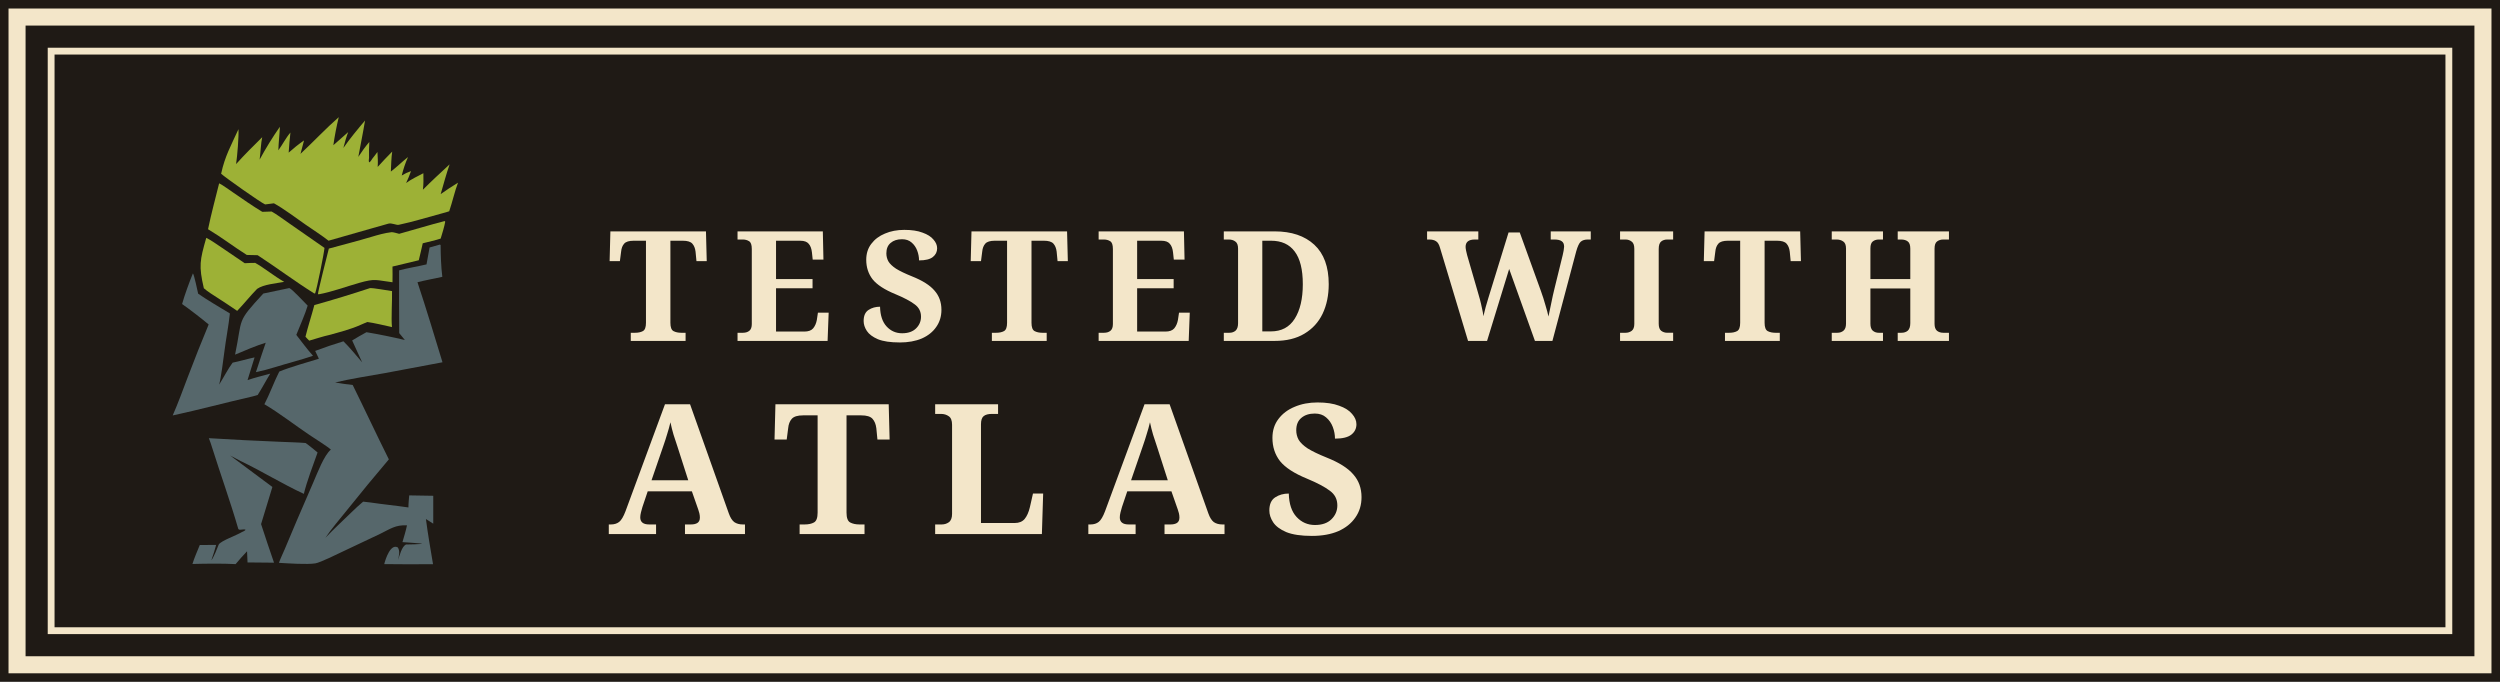
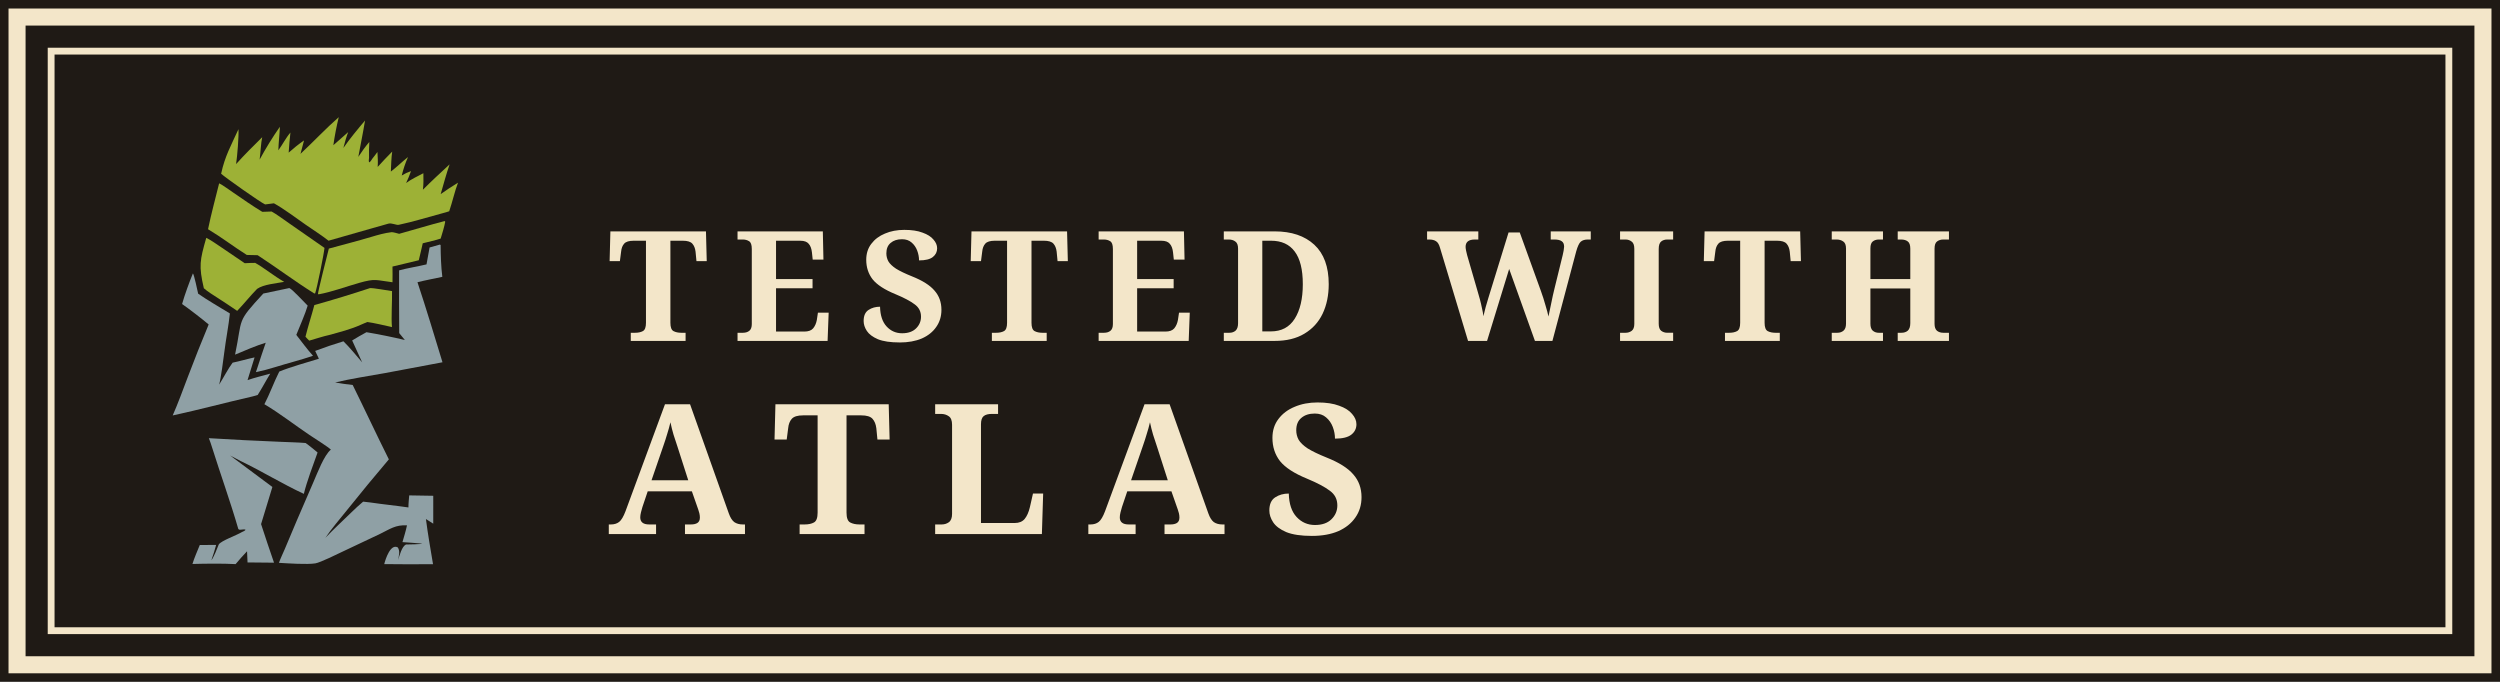
<svg xmlns="http://www.w3.org/2000/svg" width="220.00" height="60.00" viewBox="0 0 220.00 60.00" version="1.1" id="svg12">
  <defs id="defs12" />
  <rect width="220.0" height="60.0" fill="#1F1A15" id="rect1" />
  <rect x="1.5" y="1.5" width="217.0" height="57.0" fill="none" stroke="#F3E6C9" stroke-width="1.5" id="rect2" />
  <rect x="4.5" y="4.5" width="211.0" height="51.0" fill="none" stroke="#F3E6C9" stroke-width="0.6" id="rect3" />
  <g transform="translate(14.00,9.00) scale(0.08235) translate(-348.00,-255.00)" id="g11">
-     <path fill="#56676B" d="M647.946 407.088L648.847 407.485C648.94 418.621 649.275 430.506 650.663 441.555C641.698 443.485 633.028 445.054 624.108 447.306C633.271 474.823 642.334 504.989 650.841 532.842L589.033 544.459C571.889 547.53 552.876 550.41 536.122 554.417C542.194 555.444 548.8 556.515 554.897 557.124C567.962 583.577 580.232 609.996 593.528 636.59C578.371 654.423 563.481 672.482 548.864 690.76C542.351 698.815 530.985 712.267 525.654 720.496C534.686 710.975 544.266 702.309 553.615 693.11C557.641 689.149 561.743 685.42 566.054 681.771C568.61 681.97 571.341 682.303 573.881 682.68C587.364 684.684 600.968 685.988 614.444 687.976C614.401 684.08 614.959 679.055 615.29 675.09L640.975 675.508L640.968 705.307L633.147 700.361C635.064 715.581 638.17 733.363 640.727 748.589C623.062 748.708 606.326 748.809 588.6 748.514C589.889 743.222 595.367 726.258 603.118 730.727C605.724 734.757 604.241 739.591 603.38 744.156C604.983 739.436 607.366 729.537 611.891 727.569C613.99 727.518 628.31 727.394 629.091 726.624C621.822 725.884 615.284 725.588 608.053 725.024C609.767 719.135 611.653 713.094 612.902 707.104C600.645 706.367 594.64 711.152 584.066 716.263L544.826 734.822C538.961 737.604 520.233 746.898 514.977 747.732C506.11 749.139 485.899 747.746 476.081 747.161C477.166 743.683 480.779 736.085 482.326 732.414C486.49 722.349 490.72 712.311 495.016 702.301L512.993 660.701C516.929 651.666 524.471 631.73 531.584 626.183C528.244 622.974 513.578 613.817 508.714 610.544C492.989 599.96 476.692 587.22 460.526 577.667C466.193 566.823 470.738 554.034 476.421 542.782C488.316 537.873 506.08 532.991 518.758 529.046L514.789 520.703C524.742 516.952 534.814 513.524 544.988 510.423C551.379 516.611 559.018 525.967 564.994 532.926L554.315 509.521C559.057 506.476 564.642 503.493 569.594 500.705C583.358 503.04 597.042 505.821 610.626 509.044C608.586 506.618 606.579 504.165 604.606 501.685C604.434 479.333 604.388 456.979 604.468 434.626C612.991 432.295 624.609 430.454 633.773 428.234L637.038 410.188C640.479 409.104 644.438 408.082 647.946 407.088Z" id="path3" />
+     <path fill="#8FA0A5" d="M647.946 407.088L648.847 407.485C648.94 418.621 649.275 430.506 650.663 441.555C641.698 443.485 633.028 445.054 624.108 447.306C633.271 474.823 642.334 504.989 650.841 532.842L589.033 544.459C571.889 547.53 552.876 550.41 536.122 554.417C542.194 555.444 548.8 556.515 554.897 557.124C567.962 583.577 580.232 609.996 593.528 636.59C578.371 654.423 563.481 672.482 548.864 690.76C542.351 698.815 530.985 712.267 525.654 720.496C534.686 710.975 544.266 702.309 553.615 693.11C557.641 689.149 561.743 685.42 566.054 681.771C568.61 681.97 571.341 682.303 573.881 682.68C587.364 684.684 600.968 685.988 614.444 687.976C614.401 684.08 614.959 679.055 615.29 675.09L640.975 675.508L640.968 705.307L633.147 700.361C635.064 715.581 638.17 733.363 640.727 748.589C623.062 748.708 606.326 748.809 588.6 748.514C589.889 743.222 595.367 726.258 603.118 730.727C605.724 734.757 604.241 739.591 603.38 744.156C604.983 739.436 607.366 729.537 611.891 727.569C613.99 727.518 628.31 727.394 629.091 726.624C621.822 725.884 615.284 725.588 608.053 725.024C609.767 719.135 611.653 713.094 612.902 707.104C600.645 706.367 594.64 711.152 584.066 716.263L544.826 734.822C538.961 737.604 520.233 746.898 514.977 747.732C506.11 749.139 485.899 747.746 476.081 747.161C477.166 743.683 480.779 736.085 482.326 732.414C486.49 722.349 490.72 712.311 495.016 702.301L512.993 660.701C516.929 651.666 524.471 631.73 531.584 626.183C528.244 622.974 513.578 613.817 508.714 610.544C492.989 599.96 476.692 587.22 460.526 577.667C466.193 566.823 470.738 554.034 476.421 542.782C488.316 537.873 506.08 532.991 518.758 529.046L514.789 520.703C524.742 516.952 534.814 513.524 544.988 510.423C551.379 516.611 559.018 525.967 564.994 532.926L554.315 509.521C559.057 506.476 564.642 503.493 569.594 500.705C583.358 503.04 597.042 505.821 610.626 509.044C608.586 506.618 606.579 504.165 604.606 501.685C604.434 479.333 604.388 456.979 604.468 434.626C612.991 432.295 624.609 430.454 633.773 428.234L637.038 410.188C640.479 409.104 644.438 408.082 647.946 407.088Z" id="path3" />
    <path fill="#9DB136" d="M539.993 270.92C537.576 280.81 535.647 290.812 534.212 300.89C539.653 296.354 544.616 291.456 550.063 286.894C547.895 292.332 546.46 298.182 544.919 303.844C551.391 294.445 560.77 283.077 568.082 274.493C565.997 287.32 563.231 300.516 560.892 313.366C564.476 308.021 568.383 302.209 572.661 297.435C572.359 301.761 572.172 310.124 572.35 314.408C572.198 315.967 571.741 318.058 572.516 319.254C573.868 318.681 575.072 316.448 575.967 315.123C576.496 314.72 580.625 309.052 581.324 308.112C581.644 313.38 582.008 318.831 581.577 324.091C586.618 318.492 591.799 313.022 597.115 307.685C596.145 313.711 595.951 322.828 595.656 329.066C601.917 324.261 607.703 318.529 613.988 313.522C610.88 320.625 609.195 325.882 607.279 333.262C611.157 330.93 612.991 330.1 617.195 328.563C615.467 333.559 614.177 336.529 611.972 341.295C616.738 337.607 624.911 333.669 630.417 330.812C630.534 336.394 630.676 342.956 629.905 348.449C638.821 339.482 649.129 329.95 658.458 321.347C655.18 330.622 651.662 343.558 648.905 353.128C655.363 348.475 660.613 345.182 667.44 340.936C664.326 348.703 661.109 362.551 658.033 371.466C655.8 372.269 653.207 372.955 650.875 373.57C635.323 377.676 619.822 382.654 604.088 385.944C601.429 386.5 596.713 383.684 592.966 384.722C586.426 386.532 579.728 388.491 573.208 390.332L529.075 402.932C522.675 397.806 511.952 390.915 504.914 386.023C494.556 378.823 481.557 368.975 470.729 362.96C467.598 363.425 464.458 363.83 461.312 364.174C456.04 361.835 418.032 334.915 414.284 331.362C418.396 312.354 424.873 301.312 432.826 283.749C433.301 291.544 431.496 312.991 430.277 321.057C439.142 311.149 448.748 301.673 458.204 292.329C456.854 297.897 456.333 309.709 455.435 316.276C461.978 304.186 469.199 292.475 477.064 281.2C476.781 289.463 475.669 297.849 475.431 306.346C479.868 300.345 483.3 293.236 488.349 287.341C487.481 294.807 486.962 301.277 486.469 308.806C491.963 303.937 496.846 299.944 502.88 295.787C501.725 300.587 500.468 305.361 499.11 310.107C512.682 297.43 526.422 282.783 539.993 270.92Z" id="path4" />
-     <path fill="#56676B" d="M401.164 613.951C426.564 615.508 451.98 616.798 477.407 617.821C486.21 618.26 495.848 618.393 504.543 619.107C508.885 622.129 513.247 625.871 517.362 629.248C512.814 641.914 505.744 660.651 502.69 673.45C479.957 662.974 457.713 649.158 435.05 638.324C431.318 636.539 427.63 634.193 423.922 632.475L469.065 666.103L456.979 705.77C461.468 719.555 466.081 733.3 470.815 747.003C461.383 746.835 451.95 746.745 442.517 746.734L441.998 734.816C437.76 739.239 433.683 743.813 429.775 748.529C416.118 747.766 397.634 747.989 383.649 748.381C385.516 742.065 388.955 734.424 391.479 728.13C397.312 728.039 403.146 727.995 408.98 727.998C407.329 733.953 405.937 738.581 403.845 744.388C406.371 741.465 410.16 731.419 411.813 727.426C414.727 723.35 430.51 717.925 436.558 714.258C438.078 713.541 439.355 713.126 440.444 711.873C439.19 711.156 438.425 711.515 436.685 711.603C434.21 711.764 434.353 712.173 432.69 711.107C424.18 681.743 413.655 652.631 404.483 623.438C403.549 620.464 402.358 616.818 401.164 613.951Z" id="path5" />
+     <path fill="#8FA0A5" d="M401.164 613.951C426.564 615.508 451.98 616.798 477.407 617.821C486.21 618.26 495.848 618.393 504.543 619.107C508.885 622.129 513.247 625.871 517.362 629.248C512.814 641.914 505.744 660.651 502.69 673.45C479.957 662.974 457.713 649.158 435.05 638.324C431.318 636.539 427.63 634.193 423.922 632.475L469.065 666.103L456.979 705.77C461.468 719.555 466.081 733.3 470.815 747.003C461.383 746.835 451.95 746.745 442.517 746.734L441.998 734.816C437.76 739.239 433.683 743.813 429.775 748.529C416.118 747.766 397.634 747.989 383.649 748.381C385.516 742.065 388.955 734.424 391.479 728.13C397.312 728.039 403.146 727.995 408.98 727.998C407.329 733.953 405.937 738.581 403.845 744.388C406.371 741.465 410.16 731.419 411.813 727.426C414.727 723.35 430.51 717.925 436.558 714.258C438.078 713.541 439.355 713.126 440.444 711.873C439.19 711.156 438.425 711.515 436.685 711.603C434.21 711.764 434.353 712.173 432.69 711.107C424.18 681.743 413.655 652.631 404.483 623.438C403.549 620.464 402.358 616.818 401.164 613.951Z" id="path5" />
    <path fill="#9DB136" d="M412.173 341.603C414.834 342.749 424.843 349.846 427.769 351.855C437.997 358.876 447.611 365.636 458.274 372.072L468.277 371.743C472.503 373.932 483.14 381.679 487.696 384.85L524.743 410.621C524.127 417.306 516.785 453.485 514.759 459.184L513.781 459.289C493.891 446.86 473.269 431.473 453.317 418.41L441.706 418.151C427.736 409.319 414.932 399.426 400.313 390.658C403.815 373.521 408.076 358.396 412.173 341.603Z" id="path6" />
-     <path fill="#56676B" d="M384.152 437.83C385.526 439.581 388.938 456.006 389.741 459.55C399.459 466.365 413.309 474.339 423.655 480.676C422.321 493.545 419.33 508.739 417.717 521.845C416.744 529.753 414.097 549.751 412.181 556.713C416.374 550.084 422.183 538.965 426.567 533.266C434.526 531.643 442.112 529.3 450.034 527.62C447.433 535.694 444.926 543.799 442.514 551.932C449.019 549.553 459.829 546.911 466.789 544.993C462.176 552.448 458.202 560.181 453.39 567.763L448.375 569.216C419.864 575.724 390.935 583.537 362.543 589.667C368.15 576.993 373.671 561.767 378.613 548.764C385.76 529.866 393.216 511.086 400.977 492.432C393.743 486.342 380.323 475.998 372.583 470.603C374.965 461.842 380.665 446.189 384.152 437.83Z" id="path7" />
+     <path fill="#8FA0A5" d="M384.152 437.83C385.526 439.581 388.938 456.006 389.741 459.55C399.459 466.365 413.309 474.339 423.655 480.676C422.321 493.545 419.33 508.739 417.717 521.845C416.744 529.753 414.097 549.751 412.181 556.713C416.374 550.084 422.183 538.965 426.567 533.266C434.526 531.643 442.112 529.3 450.034 527.62C447.433 535.694 444.926 543.799 442.514 551.932C449.019 549.553 459.829 546.911 466.789 544.993C462.176 552.448 458.202 560.181 453.39 567.763L448.375 569.216C419.864 575.724 390.935 583.537 362.543 589.667C368.15 576.993 373.671 561.767 378.613 548.764C385.76 529.866 393.216 511.086 400.977 492.432C393.743 486.342 380.323 475.998 372.583 470.603C374.965 461.842 380.665 446.189 384.152 437.83Z" id="path7" />
    <path fill="#9DB136" d="M652.697 382.055L653.362 382.03L653.755 382.715C652.864 387.875 650.469 395.502 648.89 400.667C643.951 402.346 635.166 404.267 629.752 405.695C628.289 411.811 627.085 417.642 625.503 423.804C616.292 426.241 606.712 428.159 597.403 430.555C597.573 435.996 597.443 441.858 597.421 447.333C579.579 445.173 579.597 442.937 561.493 448.091C548.46 451.802 531.961 457.82 519.056 460.113C518.412 460.241 518.838 460.199 517.777 459.994C517.417 458.458 528.234 415.84 529.39 411.358C544.519 407.237 559.687 403.379 574.724 398.874C581.697 396.784 589.16 394.646 596.371 393.82C597.868 393.649 602.856 395.122 604.532 395.569C620.736 391.149 636.21 386.288 652.697 382.055Z" id="path8" />
-     <path fill="#56676B" d="M486.635 453.639L487.363 453.607C490.652 455.147 503.189 468.767 506.776 472.317C504.573 480.16 497.878 495.448 494.625 503.58C500.121 510.629 506.586 519.362 512.47 525.896C499.274 530.439 485.31 533.856 471.975 538.033C465.374 540.101 458.244 541.993 451.471 543.377L453.378 537.679C456.137 529.065 459.001 520.485 461.969 511.941C452.285 514.845 438.547 520.723 429.187 524.688C437.537 484.628 430.138 491.093 459.371 459.39C468.445 457.409 477.534 455.492 486.635 453.639Z" id="path9" />
+     <path fill="#8FA0A5" d="M486.635 453.639L487.363 453.607C490.652 455.147 503.189 468.767 506.776 472.317C504.573 480.16 497.878 495.448 494.625 503.58C500.121 510.629 506.586 519.362 512.47 525.896C499.274 530.439 485.31 533.856 471.975 538.033C465.374 540.101 458.244 541.993 451.471 543.377L453.378 537.679C456.137 529.065 459.001 520.485 461.969 511.941C452.285 514.845 438.547 520.723 429.187 524.688C437.537 484.628 430.138 491.093 459.371 459.39C468.445 457.409 477.534 455.492 486.635 453.639Z" id="path9" />
    <path fill="#9DB136" d="M398.414 399.869C403.295 402.243 410.499 407.297 415.096 410.407L439.513 426.979C443.281 426.725 446.911 426.688 450.686 426.631C459.951 431.732 471.242 441.027 481.691 446.9C473.249 448.542 459.691 449.544 452.766 454.388C445.83 461.382 438.721 470.385 431.444 477.905C424.755 473.314 417.998 468.823 411.175 464.432C406.88 461.643 399.383 457.081 395.816 453.714C390.259 429.742 391.584 423.86 398.414 399.869Z" id="path10" />
    <path fill="#9DB136" d="M573.4 453.57C576.686 453.304 592.348 456.163 596.925 456.785C597.165 467.774 595.892 485.219 596.864 495.226C588.588 493.426 578.594 490.935 570.401 489.82C568.304 490.615 565.96 491.678 563.906 492.616C552.789 497.694 540.901 500.61 529.149 503.854C524.62 504.734 513.443 508.305 508.438 509.717C507.137 508.566 505.622 506.811 504.421 505.501C507.165 494.373 510.963 482.949 513.906 471.709C533.878 466.134 553.715 460.086 573.4 453.57Z" id="path11" />
  </g>
  <path d="m 55.508,30 v -0.716 h 0.378 q 0.418,0 0.689,-0.148 0.27,-0.148 0.27,-0.729 v -7.223 h -1.08 q -0.608,0 -0.837,0.257 -0.23,0.257 -0.27,0.702 l -0.108,0.837 h -0.904 l 0.068,-2.619 h 8.411 l 0.068,2.619 h -0.904 l -0.081,-0.837 q -0.054,-0.446 -0.283,-0.702 -0.23,-0.257 -0.837,-0.257 h -1.093 v 7.223 q 0,0.581 0.27,0.729 0.283,0.148 0.689,0.148 h 0.378 V 30 Z m 9.395,0 v -0.716 h 0.472 q 0.351,0 0.567,-0.175 0.216,-0.175 0.216,-0.594 v -6.601 q 0,-0.553 -0.243,-0.689 -0.23,-0.148 -0.553,-0.148 h -0.459 V 20.361 h 7.506 l 0.054,2.484 h -0.945 l -0.068,-0.634 q -0.054,-0.499 -0.283,-0.756 -0.216,-0.27 -0.743,-0.27 h -2.133 v 3.375 h 3.213 v 0.81 h -3.213 v 3.807 h 2.498 q 0.526,0 0.769,-0.283 0.243,-0.297 0.324,-0.743 l 0.095,-0.634 h 0.945 L 72.828,30 Z m 14.255,0.135 q -1.202,0 -1.903,-0.283 -0.689,-0.297 -0.972,-0.729 -0.283,-0.432 -0.283,-0.877 0,-0.689 0.432,-0.972 0.432,-0.283 1.012,-0.283 0.027,1.147 0.581,1.742 0.553,0.594 1.363,0.594 0.783,0 1.215,-0.418 0.446,-0.432 0.446,-1.04 0,-0.689 -0.567,-1.093 -0.553,-0.418 -1.688,-0.891 -1.417,-0.581 -1.998,-1.296 -0.567,-0.729 -0.567,-1.728 0,-0.824 0.446,-1.404 0.446,-0.594 1.202,-0.904 0.756,-0.324 1.701,-0.324 0.972,0 1.607,0.243 0.648,0.23 0.959,0.608 0.324,0.364 0.324,0.769 0,0.472 -0.378,0.769 -0.378,0.297 -1.215,0.297 0,-0.432 -0.162,-0.864 -0.162,-0.432 -0.499,-0.716 -0.324,-0.283 -0.837,-0.283 -0.621,0 -0.999,0.324 -0.378,0.31 -0.378,0.918 0,0.378 0.175,0.702 0.189,0.324 0.675,0.648 0.499,0.31 1.404,0.675 1.391,0.553 1.984,1.256 0.608,0.689 0.608,1.688 0,0.864 -0.459,1.512 -0.446,0.648 -1.269,1.012 -0.824,0.351 -1.958,0.351 z M 87.285,30 v -0.716 h 0.378 q 0.418,0 0.689,-0.148 0.27,-0.148 0.27,-0.729 v -7.223 h -1.08 q -0.608,0 -0.837,0.257 -0.23,0.257 -0.27,0.702 l -0.108,0.837 h -0.904 l 0.068,-2.619 h 8.411 l 0.068,2.619 h -0.904 l -0.081,-0.837 q -0.054,-0.446 -0.283,-0.702 -0.23,-0.257 -0.837,-0.257 h -1.093 v 7.223 q 0,0.581 0.27,0.729 0.283,0.148 0.689,0.148 h 0.378 V 30 Z m 9.395,0 v -0.716 h 0.472 q 0.351,0 0.567,-0.175 0.216,-0.175 0.216,-0.594 v -6.601 q 0,-0.553 -0.243,-0.689 -0.23,-0.148 -0.553,-0.148 h -0.459 V 20.361 h 7.506 l 0.054,2.484 h -0.945 l -0.068,-0.634 q -0.054,-0.499 -0.283,-0.756 -0.216,-0.27 -0.743,-0.27 h -2.133 v 3.375 h 3.213 v 0.81 h -3.213 v 3.807 h 2.498 q 0.526,0 0.769,-0.283 0.243,-0.297 0.324,-0.743 l 0.095,-0.634 h 0.945 L 104.605,30 Z m 11.015,0 v -0.716 h 0.486 q 0.338,0 0.553,-0.189 0.216,-0.203 0.216,-0.648 v -6.561 q 0,-0.472 -0.243,-0.634 -0.23,-0.175 -0.581,-0.175 h -0.432 V 20.361 h 4.468 q 2.228,0 3.497,1.175 1.269,1.175 1.269,3.47 0,1.472 -0.54,2.606 -0.54,1.121 -1.607,1.755 -1.053,0.634 -2.619,0.634 z m 4.144,-0.837 q 1.391,0 2.092,-1.107 0.716,-1.121 0.716,-3.051 0,-1.931 -0.716,-2.876 -0.702,-0.945 -2.079,-0.945 h -0.769 V 29.163 Z M 126.717,21.792 q -0.121,-0.432 -0.351,-0.567 -0.216,-0.148 -0.608,-0.148 H 125.583 V 20.361 h 4.509 v 0.716 h -0.31 q -0.81,0 -0.81,0.648 0,0.108 0.041,0.324 0.041,0.216 0.095,0.405 l 0.904,3.119 q 0.108,0.338 0.216,0.756 0.108,0.405 0.189,0.81 0.095,0.392 0.121,0.689 0.095,-0.432 0.203,-0.81 0.108,-0.392 0.23,-0.783 l 1.782,-5.778 h 0.986 l 1.863,5.157 q 0.23,0.634 0.405,1.269 0.189,0.621 0.257,0.972 0.108,-0.486 0.243,-1.161 0.135,-0.689 0.297,-1.337 l 0.716,-2.916 q 0.041,-0.162 0.081,-0.392 0.041,-0.23 0.041,-0.338 0,-0.351 -0.216,-0.486 -0.203,-0.148 -0.648,-0.148 H 136.464 V 20.361 h 3.523 v 0.716 h -0.257 q -0.392,0 -0.621,0.189 -0.216,0.189 -0.405,0.864 L 136.613,30 h -1.539 l -2.268,-6.332 -1.944,6.332 h -1.674 z M 142.565,30 v -0.716 h 0.486 q 0.297,0 0.526,-0.162 0.243,-0.175 0.243,-0.621 V 21.9 q 0,-0.486 -0.243,-0.648 -0.23,-0.175 -0.526,-0.175 h -0.486 V 20.361 h 4.671 v 0.716 h -0.513 q -0.324,0 -0.54,0.175 -0.216,0.175 -0.216,0.661 v 6.574 q 0,0.446 0.216,0.621 0.23,0.175 0.54,0.175 h 0.513 V 30 Z m 9.233,0 v -0.716 h 0.378 q 0.418,0 0.689,-0.148 0.27,-0.148 0.27,-0.729 v -7.223 h -1.08 q -0.608,0 -0.837,0.257 -0.23,0.257 -0.27,0.702 l -0.108,0.837 h -0.904 l 0.068,-2.619 h 8.411 l 0.068,2.619 h -0.904 l -0.081,-0.837 q -0.054,-0.446 -0.283,-0.702 -0.23,-0.257 -0.837,-0.257 h -1.093 v 7.223 q 0,0.581 0.27,0.729 0.283,0.148 0.689,0.148 h 0.378 V 30 Z m 9.396,0 v -0.716 h 0.486 q 0.338,0 0.553,-0.189 0.216,-0.189 0.216,-0.608 v -6.615 q 0,-0.459 -0.243,-0.621 -0.243,-0.175 -0.594,-0.175 h -0.418 V 20.361 h 4.509 v 0.716 h -0.364 q -0.324,0 -0.54,0.175 -0.203,0.162 -0.203,0.608 v 2.7 h 3.51 v -2.673 q 0,-0.472 -0.216,-0.634 -0.216,-0.175 -0.581,-0.175 h -0.31 V 20.361 h 4.509 v 0.716 h -0.499 q -0.324,0 -0.553,0.175 -0.216,0.162 -0.216,0.634 v 6.615 q 0,0.418 0.216,0.608 0.23,0.175 0.553,0.175 h 0.499 V 30 h -4.509 v -0.716 h 0.324 q 0.351,0 0.567,-0.189 0.216,-0.203 0.216,-0.661 v -3.051 h -3.51 v 3.105 q 0,0.418 0.203,0.608 0.216,0.189 0.54,0.189 h 0.364 V 30 Z" id="text11" style="font-weight:700;font-size:13.5px;font-family:'Noto Serif';letter-spacing:2.2;fill:#f3e6c9" aria-label="TESTED WITH" />
  <path d="m 53.574,47 v -0.848 h 0.192 q 0.432,0 0.72,-0.224 0.288,-0.224 0.56,-0.944 l 3.472,-9.408 h 2.208 l 3.408,9.6 q 0.192,0.544 0.48,0.768 0.304,0.208 0.752,0.208 h 0.192 V 47 h -5.28 v -0.848 h 0.528 q 0.352,0 0.56,-0.128 0.224,-0.144 0.224,-0.48 0,-0.192 -0.048,-0.384 -0.048,-0.192 -0.096,-0.32 l -0.56,-1.6 h -3.888 l -0.464,1.376 q -0.064,0.192 -0.128,0.464 -0.064,0.256 -0.064,0.448 0,0.624 0.784,0.624 h 0.608 V 47 Z m 3.76,-4.736 h 3.232 l -0.944,-2.944 q -0.176,-0.544 -0.352,-1.072 -0.16,-0.544 -0.272,-1.088 -0.128,0.544 -0.288,1.04 -0.144,0.496 -0.336,1.04 z M 70.366,47 v -0.848 h 0.448 q 0.496,0 0.816,-0.176 0.32,-0.176 0.32,-0.864 v -8.56 h -1.28 q -0.72,0 -0.992,0.304 -0.272,0.304 -0.32,0.832 l -0.128,0.992 h -1.072 l 0.08,-3.104 h 9.968 l 0.08,3.104 h -1.072 l -0.096,-0.992 q -0.064,-0.528 -0.336,-0.832 -0.272,-0.304 -0.992,-0.304 h -1.296 v 8.56 q 0,0.688 0.32,0.864 0.336,0.176 0.816,0.176 h 0.448 V 47 Z m 11.928,0 v -0.848 h 0.576 q 0.352,0 0.624,-0.192 0.288,-0.208 0.288,-0.736 v -7.84 q 0,-0.56 -0.288,-0.752 -0.288,-0.208 -0.688,-0.208 h -0.512 v -0.848 h 5.536 v 0.848 h -0.544 q -0.48,0 -0.72,0.192 -0.24,0.192 -0.24,0.72 v 8.688 h 2.976 q 0.56,0 0.864,-0.352 0.304,-0.368 0.464,-1.04 l 0.272,-1.2 h 0.896 l -0.112,3.568 z m 13.48,0 v -0.848 h 0.192 q 0.432,0 0.72,-0.224 0.288,-0.224 0.56,-0.944 L 100.718,35.576 h 2.208 l 3.408,9.6 q 0.192,0.544 0.48,0.768 0.304,0.208 0.752,0.208 h 0.192 V 47 h -5.28 v -0.848 h 0.528 q 0.352,0 0.56,-0.128 0.224,-0.144 0.224,-0.48 0,-0.192 -0.048,-0.384 -0.048,-0.192 -0.096,-0.32 l -0.56,-1.6 h -3.888 l -0.464,1.376 q -0.064,0.192 -0.128,0.464 -0.064,0.256 -0.064,0.448 0,0.624 0.784,0.624 h 0.608 V 47 Z m 3.76,-4.736 H 102.766 l -0.944,-2.944 q -0.176,-0.544 -0.352,-1.072 -0.16,-0.544 -0.272,-1.088 -0.128,0.544 -0.288,1.04 -0.144,0.496 -0.336,1.04 z M 115.446,47.16 q -1.424,0 -2.256,-0.336 -0.816,-0.352 -1.152,-0.864 -0.336,-0.512 -0.336,-1.04 0,-0.816 0.512,-1.152 0.512,-0.336 1.2,-0.336 0.032,1.36 0.688,2.064 0.656,0.704 1.616,0.704 0.928,0 1.44,-0.496 0.528,-0.512 0.528,-1.232 0,-0.816 -0.672,-1.296 -0.656,-0.496 -2,-1.056 -1.68,-0.688 -2.368,-1.536 -0.672,-0.864 -0.672,-2.048 0,-0.976 0.528,-1.664 0.528,-0.704 1.424,-1.072 0.896,-0.384 2.016,-0.384 1.152,0 1.904,0.288 0.768,0.272 1.136,0.72 0.384,0.432 0.384,0.912 0,0.56 -0.448,0.912 -0.448,0.352 -1.44,0.352 0,-0.512 -0.192,-1.024 -0.192,-0.512 -0.592,-0.848 -0.384,-0.336 -0.992,-0.336 -0.736,0 -1.184,0.384 -0.448,0.368 -0.448,1.088 0,0.448 0.208,0.832 0.224,0.384 0.8,0.768 0.592,0.368 1.664,0.8 1.648,0.656 2.352,1.488 0.72,0.816 0.72,2 0,1.024 -0.544,1.792 -0.528,0.768 -1.504,1.2 -0.976,0.416 -2.32,0.416 z" id="text12" style="font-weight:700;font-size:16px;font-family:'Noto Serif';letter-spacing:3.4;fill:#f3e6c9" aria-label="ATLAS" />
</svg>
